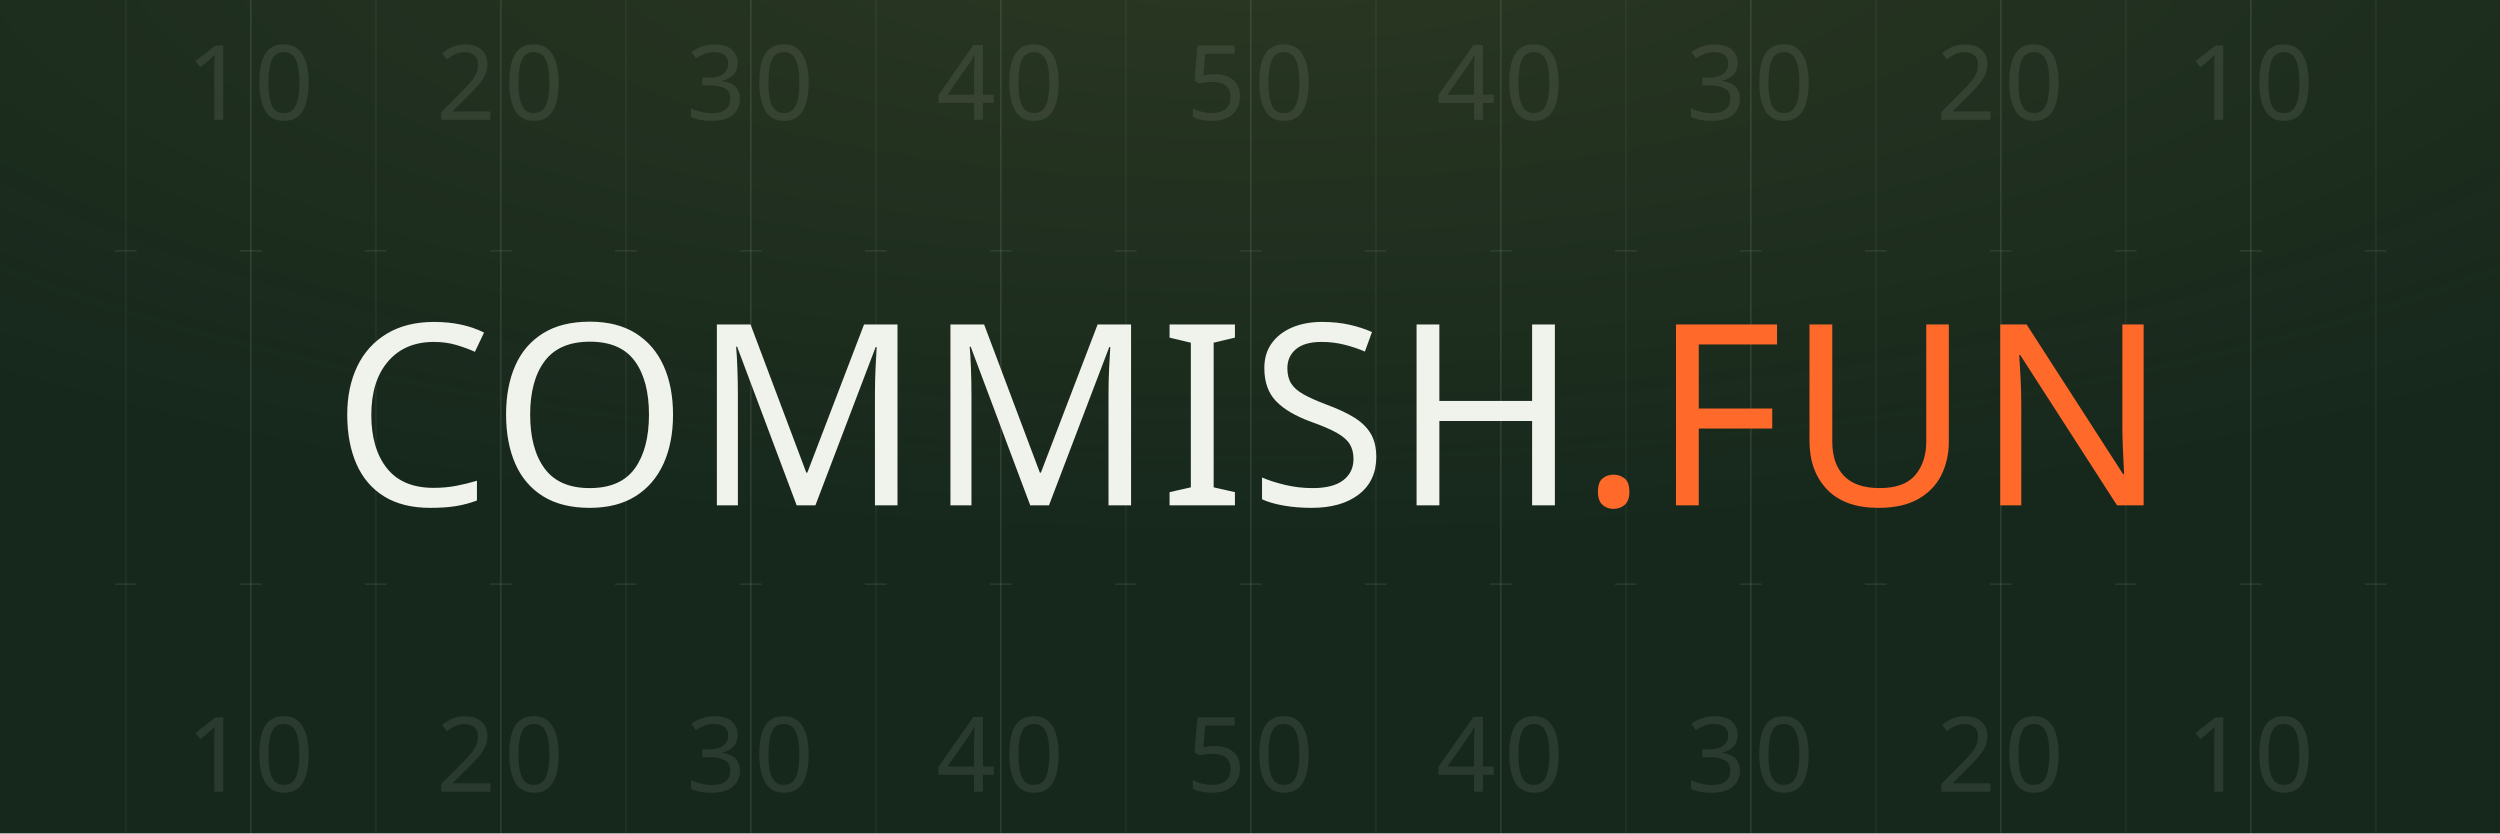
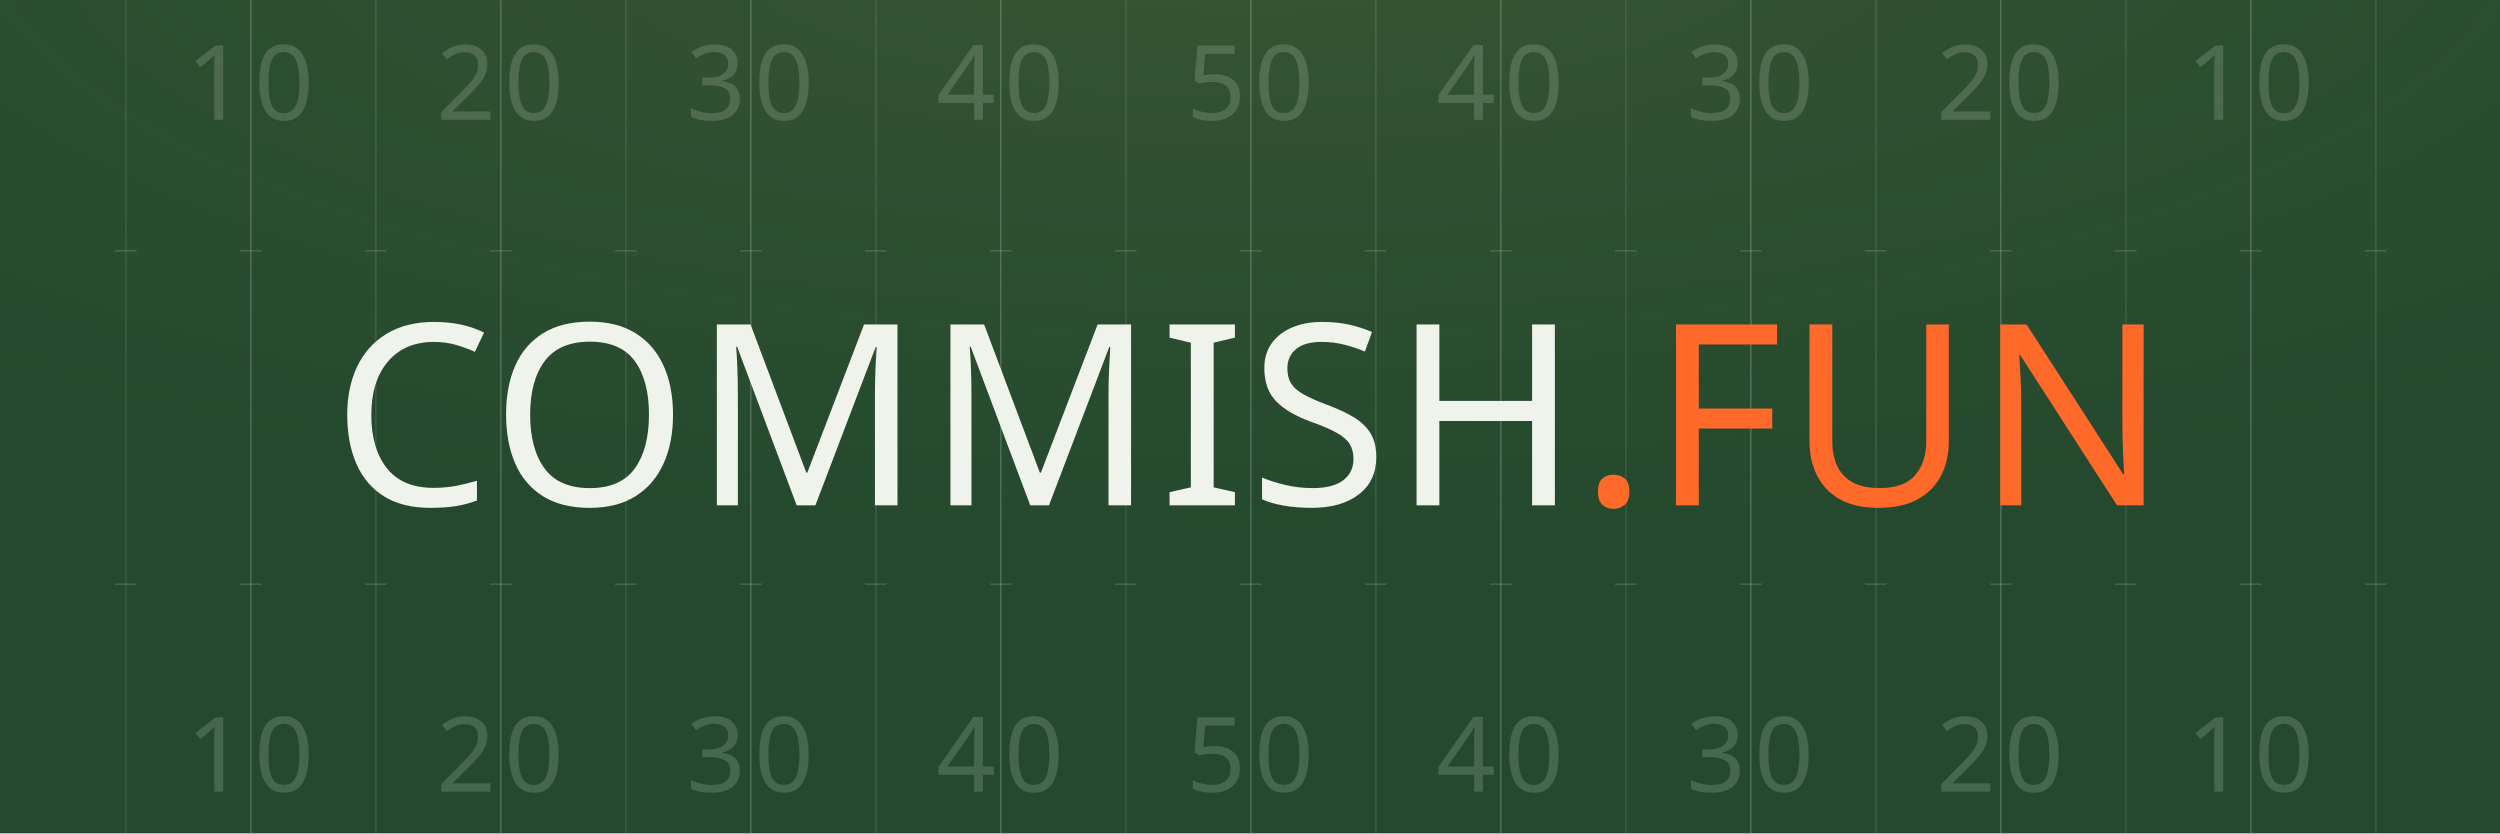
<svg xmlns="http://www.w3.org/2000/svg" viewBox="0 0 1500 500" width="1500" height="500">
  <defs>
    <radialGradient id="flood" cx="50%" cy="-10%" r="75%">
      <stop offset="0%" stop-color="#E9C258" stop-opacity="0.10" />
      <stop offset="100%" stop-color="#E9C258" stop-opacity="0" />
    </radialGradient>
  </defs>
-   <rect width="1500" height="500" fill="#16281C" />
+   <rect width="1500" height="500" fill="#24492E" />
  <rect width="1500" height="500" fill="url(#flood)" />
-   <rect x="75.0" y="0" width="1" height="500" fill="#F0F2EC" opacity="0.05" />
-   <rect x="69.0" y="150.0" width="13" height="1" fill="#F0F2EC" opacity="0.08" />
-   <rect x="69.0" y="350.0" width="13" height="1" fill="#F0F2EC" opacity="0.08" />
-   <rect x="150.0" y="0" width="1" height="500" fill="#F0F2EC" opacity="0.1" />
-   <rect x="144.0" y="150.0" width="13" height="1" fill="#F0F2EC" opacity="0.08" />
-   <rect x="144.0" y="350.0" width="13" height="1" fill="#F0F2EC" opacity="0.08" />
-   <rect x="225.0" y="0" width="1" height="500" fill="#F0F2EC" opacity="0.05" />
-   <rect x="219.0" y="150.0" width="13" height="1" fill="#F0F2EC" opacity="0.08" />
-   <rect x="219.0" y="350.0" width="13" height="1" fill="#F0F2EC" opacity="0.08" />
-   <rect x="300.0" y="0" width="1" height="500" fill="#F0F2EC" opacity="0.1" />
-   <rect x="294.0" y="150.0" width="13" height="1" fill="#F0F2EC" opacity="0.08" />
-   <rect x="294.0" y="350.0" width="13" height="1" fill="#F0F2EC" opacity="0.08" />
-   <rect x="375.0" y="0" width="1" height="500" fill="#F0F2EC" opacity="0.05" />
-   <rect x="369.0" y="150.0" width="13" height="1" fill="#F0F2EC" opacity="0.08" />
-   <rect x="369.0" y="350.0" width="13" height="1" fill="#F0F2EC" opacity="0.08" />
-   <rect x="450.0" y="0" width="1" height="500" fill="#F0F2EC" opacity="0.1" />
-   <rect x="444.0" y="150.0" width="13" height="1" fill="#F0F2EC" opacity="0.08" />
-   <rect x="444.0" y="350.0" width="13" height="1" fill="#F0F2EC" opacity="0.08" />
-   <rect x="525.0" y="0" width="1" height="500" fill="#F0F2EC" opacity="0.05" />
-   <rect x="519.0" y="150.0" width="13" height="1" fill="#F0F2EC" opacity="0.08" />
-   <rect x="519.0" y="350.0" width="13" height="1" fill="#F0F2EC" opacity="0.08" />
-   <rect x="600.0" y="0" width="1" height="500" fill="#F0F2EC" opacity="0.1" />
-   <rect x="594.0" y="150.0" width="13" height="1" fill="#F0F2EC" opacity="0.08" />
-   <rect x="594.0" y="350.0" width="13" height="1" fill="#F0F2EC" opacity="0.08" />
-   <rect x="675.0" y="0" width="1" height="500" fill="#F0F2EC" opacity="0.05" />
-   <rect x="669.0" y="150.0" width="13" height="1" fill="#F0F2EC" opacity="0.08" />
-   <rect x="669.0" y="350.0" width="13" height="1" fill="#F0F2EC" opacity="0.08" />
-   <rect x="750.0" y="0" width="1" height="500" fill="#F0F2EC" opacity="0.1" />
-   <rect x="744.0" y="150.0" width="13" height="1" fill="#F0F2EC" opacity="0.08" />
-   <rect x="744.0" y="350.0" width="13" height="1" fill="#F0F2EC" opacity="0.08" />
-   <rect x="825.0" y="0" width="1" height="500" fill="#F0F2EC" opacity="0.05" />
-   <rect x="819.0" y="150.0" width="13" height="1" fill="#F0F2EC" opacity="0.08" />
-   <rect x="819.0" y="350.0" width="13" height="1" fill="#F0F2EC" opacity="0.08" />
-   <rect x="900.0" y="0" width="1" height="500" fill="#F0F2EC" opacity="0.1" />
-   <rect x="894.0" y="150.0" width="13" height="1" fill="#F0F2EC" opacity="0.08" />
-   <rect x="894.0" y="350.0" width="13" height="1" fill="#F0F2EC" opacity="0.08" />
-   <rect x="975.0" y="0" width="1" height="500" fill="#F0F2EC" opacity="0.05" />
-   <rect x="969.0" y="150.0" width="13" height="1" fill="#F0F2EC" opacity="0.08" />
-   <rect x="969.0" y="350.0" width="13" height="1" fill="#F0F2EC" opacity="0.08" />
-   <rect x="1050.0" y="0" width="1" height="500" fill="#F0F2EC" opacity="0.1" />
-   <rect x="1044.0" y="150.0" width="13" height="1" fill="#F0F2EC" opacity="0.08" />
-   <rect x="1044.0" y="350.0" width="13" height="1" fill="#F0F2EC" opacity="0.08" />
-   <rect x="1125.0" y="0" width="1" height="500" fill="#F0F2EC" opacity="0.05" />
-   <rect x="1119.0" y="150.0" width="13" height="1" fill="#F0F2EC" opacity="0.08" />
-   <rect x="1119.0" y="350.0" width="13" height="1" fill="#F0F2EC" opacity="0.08" />
-   <rect x="1200.0" y="0" width="1" height="500" fill="#F0F2EC" opacity="0.1" />
-   <rect x="1194.0" y="150.0" width="13" height="1" fill="#F0F2EC" opacity="0.08" />
-   <rect x="1194.0" y="350.0" width="13" height="1" fill="#F0F2EC" opacity="0.08" />
-   <rect x="1275.0" y="0" width="1" height="500" fill="#F0F2EC" opacity="0.05" />
-   <rect x="1269.0" y="150.0" width="13" height="1" fill="#F0F2EC" opacity="0.08" />
-   <rect x="1269.0" y="350.0" width="13" height="1" fill="#F0F2EC" opacity="0.08" />
-   <rect x="1350.0" y="0" width="1" height="500" fill="#F0F2EC" opacity="0.1" />
-   <rect x="1344.0" y="150.0" width="13" height="1" fill="#F0F2EC" opacity="0.08" />
-   <rect x="1344.0" y="350.0" width="13" height="1" fill="#F0F2EC" opacity="0.08" />
-   <rect x="1425.0" y="0" width="1" height="500" fill="#F0F2EC" opacity="0.05" />
-   <rect x="1419.0" y="150.0" width="13" height="1" fill="#F0F2EC" opacity="0.08" />
-   <rect x="1419.0" y="350.0" width="13" height="1" fill="#F0F2EC" opacity="0.08" />
-   <text x="150.0" y="71.9" font-family="Anton" font-size="62.5" fill="#F0F2EC" opacity="0.09" text-anchor="middle" letter-spacing="5.0">10</text>
-   <text x="150.0" y="475.0" font-family="Anton" font-size="62.5" fill="#F0F2EC" opacity="0.09" text-anchor="middle" letter-spacing="5.0">10</text>
-   <text x="300.0" y="71.9" font-family="Anton" font-size="62.5" fill="#F0F2EC" opacity="0.09" text-anchor="middle" letter-spacing="5.0">20</text>
-   <text x="300.0" y="475.0" font-family="Anton" font-size="62.5" fill="#F0F2EC" opacity="0.09" text-anchor="middle" letter-spacing="5.0">20</text>
-   <text x="450.0" y="71.9" font-family="Anton" font-size="62.5" fill="#F0F2EC" opacity="0.09" text-anchor="middle" letter-spacing="5.0">30</text>
-   <text x="450.0" y="475.0" font-family="Anton" font-size="62.5" fill="#F0F2EC" opacity="0.09" text-anchor="middle" letter-spacing="5.0">30</text>
-   <text x="600.0" y="71.9" font-family="Anton" font-size="62.5" fill="#F0F2EC" opacity="0.09" text-anchor="middle" letter-spacing="5.0">40</text>
-   <text x="600.0" y="475.0" font-family="Anton" font-size="62.5" fill="#F0F2EC" opacity="0.09" text-anchor="middle" letter-spacing="5.0">40</text>
-   <text x="750.0" y="71.9" font-family="Anton" font-size="62.5" fill="#F0F2EC" opacity="0.09" text-anchor="middle" letter-spacing="5.0">50</text>
-   <text x="750.0" y="475.0" font-family="Anton" font-size="62.5" fill="#F0F2EC" opacity="0.09" text-anchor="middle" letter-spacing="5.0">50</text>
-   <text x="900.0" y="71.9" font-family="Anton" font-size="62.5" fill="#F0F2EC" opacity="0.09" text-anchor="middle" letter-spacing="5.0">40</text>
-   <text x="900.0" y="475.0" font-family="Anton" font-size="62.5" fill="#F0F2EC" opacity="0.09" text-anchor="middle" letter-spacing="5.0">40</text>
-   <text x="1050.0" y="71.9" font-family="Anton" font-size="62.5" fill="#F0F2EC" opacity="0.09" text-anchor="middle" letter-spacing="5.0">30</text>
-   <text x="1050.0" y="475.0" font-family="Anton" font-size="62.5" fill="#F0F2EC" opacity="0.09" text-anchor="middle" letter-spacing="5.0">30</text>
-   <text x="1200.0" y="71.9" font-family="Anton" font-size="62.5" fill="#F0F2EC" opacity="0.09" text-anchor="middle" letter-spacing="5.0">20</text>
-   <text x="1200.0" y="475.0" font-family="Anton" font-size="62.5" fill="#F0F2EC" opacity="0.09" text-anchor="middle" letter-spacing="5.0">20</text>
-   <text x="1350.0" y="71.9" font-family="Anton" font-size="62.5" fill="#F0F2EC" opacity="0.09" text-anchor="middle" letter-spacing="5.0">10</text>
-   <text x="1350.0" y="475.0" font-family="Anton" font-size="62.5" fill="#F0F2EC" opacity="0.09" text-anchor="middle" letter-spacing="5.0">10</text>
+   <rect x="75.0" y="0" width="1" height="500" fill="#FFFFFF" opacity="0.09" />
+   <rect x="69.0" y="150.0" width="13" height="1" fill="#FFFFFF" opacity="0.14" />
+   <rect x="69.0" y="350.0" width="13" height="1" fill="#FFFFFF" opacity="0.14" />
+   <rect x="150.0" y="0" width="1" height="500" fill="#FFFFFF" opacity="0.18" />
+   <rect x="144.0" y="150.0" width="13" height="1" fill="#FFFFFF" opacity="0.14" />
+   <rect x="144.0" y="350.0" width="13" height="1" fill="#FFFFFF" opacity="0.14" />
+   <rect x="225.0" y="0" width="1" height="500" fill="#FFFFFF" opacity="0.09" />
+   <rect x="219.0" y="150.0" width="13" height="1" fill="#FFFFFF" opacity="0.14" />
+   <rect x="219.0" y="350.0" width="13" height="1" fill="#FFFFFF" opacity="0.14" />
+   <rect x="300.0" y="0" width="1" height="500" fill="#FFFFFF" opacity="0.18" />
+   <rect x="294.0" y="150.0" width="13" height="1" fill="#FFFFFF" opacity="0.14" />
+   <rect x="294.0" y="350.0" width="13" height="1" fill="#FFFFFF" opacity="0.14" />
+   <rect x="375.0" y="0" width="1" height="500" fill="#FFFFFF" opacity="0.09" />
+   <rect x="369.0" y="150.0" width="13" height="1" fill="#FFFFFF" opacity="0.14" />
+   <rect x="369.0" y="350.0" width="13" height="1" fill="#FFFFFF" opacity="0.14" />
+   <rect x="450.0" y="0" width="1" height="500" fill="#FFFFFF" opacity="0.18" />
+   <rect x="444.0" y="150.0" width="13" height="1" fill="#FFFFFF" opacity="0.14" />
+   <rect x="444.0" y="350.0" width="13" height="1" fill="#FFFFFF" opacity="0.14" />
+   <rect x="525.0" y="0" width="1" height="500" fill="#FFFFFF" opacity="0.09" />
+   <rect x="519.0" y="150.0" width="13" height="1" fill="#FFFFFF" opacity="0.14" />
+   <rect x="519.0" y="350.0" width="13" height="1" fill="#FFFFFF" opacity="0.14" />
+   <rect x="600.0" y="0" width="1" height="500" fill="#FFFFFF" opacity="0.18" />
+   <rect x="594.0" y="150.0" width="13" height="1" fill="#FFFFFF" opacity="0.14" />
+   <rect x="594.0" y="350.0" width="13" height="1" fill="#FFFFFF" opacity="0.14" />
+   <rect x="675.0" y="0" width="1" height="500" fill="#FFFFFF" opacity="0.09" />
+   <rect x="669.0" y="150.0" width="13" height="1" fill="#FFFFFF" opacity="0.14" />
+   <rect x="669.0" y="350.0" width="13" height="1" fill="#FFFFFF" opacity="0.14" />
+   <rect x="750.0" y="0" width="1" height="500" fill="#FFFFFF" opacity="0.18" />
+   <rect x="744.0" y="150.0" width="13" height="1" fill="#FFFFFF" opacity="0.14" />
+   <rect x="744.0" y="350.0" width="13" height="1" fill="#FFFFFF" opacity="0.14" />
+   <rect x="825.0" y="0" width="1" height="500" fill="#FFFFFF" opacity="0.09" />
+   <rect x="819.0" y="150.0" width="13" height="1" fill="#FFFFFF" opacity="0.14" />
+   <rect x="819.0" y="350.0" width="13" height="1" fill="#FFFFFF" opacity="0.14" />
+   <rect x="900.0" y="0" width="1" height="500" fill="#FFFFFF" opacity="0.18" />
+   <rect x="894.0" y="150.0" width="13" height="1" fill="#FFFFFF" opacity="0.14" />
+   <rect x="894.0" y="350.0" width="13" height="1" fill="#FFFFFF" opacity="0.14" />
+   <rect x="975.0" y="0" width="1" height="500" fill="#FFFFFF" opacity="0.09" />
+   <rect x="969.0" y="150.0" width="13" height="1" fill="#FFFFFF" opacity="0.14" />
+   <rect x="969.0" y="350.0" width="13" height="1" fill="#FFFFFF" opacity="0.14" />
+   <rect x="1050.0" y="0" width="1" height="500" fill="#FFFFFF" opacity="0.18" />
+   <rect x="1044.0" y="150.0" width="13" height="1" fill="#FFFFFF" opacity="0.14" />
+   <rect x="1044.0" y="350.0" width="13" height="1" fill="#FFFFFF" opacity="0.14" />
+   <rect x="1125.0" y="0" width="1" height="500" fill="#FFFFFF" opacity="0.09" />
+   <rect x="1119.0" y="150.0" width="13" height="1" fill="#FFFFFF" opacity="0.14" />
+   <rect x="1119.0" y="350.0" width="13" height="1" fill="#FFFFFF" opacity="0.14" />
+   <rect x="1200.0" y="0" width="1" height="500" fill="#FFFFFF" opacity="0.18" />
+   <rect x="1194.0" y="150.0" width="13" height="1" fill="#FFFFFF" opacity="0.14" />
+   <rect x="1194.0" y="350.0" width="13" height="1" fill="#FFFFFF" opacity="0.14" />
+   <rect x="1275.0" y="0" width="1" height="500" fill="#FFFFFF" opacity="0.09" />
+   <rect x="1269.0" y="150.0" width="13" height="1" fill="#FFFFFF" opacity="0.14" />
+   <rect x="1269.0" y="350.0" width="13" height="1" fill="#FFFFFF" opacity="0.14" />
+   <rect x="1350.0" y="0" width="1" height="500" fill="#FFFFFF" opacity="0.18" />
+   <rect x="1344.0" y="150.0" width="13" height="1" fill="#FFFFFF" opacity="0.14" />
+   <rect x="1344.0" y="350.0" width="13" height="1" fill="#FFFFFF" opacity="0.14" />
+   <rect x="1425.0" y="0" width="1" height="500" fill="#FFFFFF" opacity="0.09" />
+   <rect x="1419.0" y="150.0" width="13" height="1" fill="#FFFFFF" opacity="0.14" />
+   <rect x="1419.0" y="350.0" width="13" height="1" fill="#FFFFFF" opacity="0.14" />
+   <text x="150.0" y="71.9" font-family="Anton" font-size="62.5" fill="#FFFFFF" opacity="0.16" text-anchor="middle" letter-spacing="5.0">10</text>
+   <text x="150.0" y="475.0" font-family="Anton" font-size="62.5" fill="#FFFFFF" opacity="0.16" text-anchor="middle" letter-spacing="5.0">10</text>
+   <text x="300.0" y="71.9" font-family="Anton" font-size="62.5" fill="#FFFFFF" opacity="0.16" text-anchor="middle" letter-spacing="5.0">20</text>
+   <text x="300.0" y="475.0" font-family="Anton" font-size="62.5" fill="#FFFFFF" opacity="0.16" text-anchor="middle" letter-spacing="5.0">20</text>
+   <text x="450.0" y="71.9" font-family="Anton" font-size="62.5" fill="#FFFFFF" opacity="0.16" text-anchor="middle" letter-spacing="5.0">30</text>
+   <text x="450.0" y="475.0" font-family="Anton" font-size="62.5" fill="#FFFFFF" opacity="0.16" text-anchor="middle" letter-spacing="5.0">30</text>
+   <text x="600.0" y="71.9" font-family="Anton" font-size="62.5" fill="#FFFFFF" opacity="0.16" text-anchor="middle" letter-spacing="5.0">40</text>
+   <text x="600.0" y="475.0" font-family="Anton" font-size="62.5" fill="#FFFFFF" opacity="0.16" text-anchor="middle" letter-spacing="5.0">40</text>
+   <text x="750.0" y="71.9" font-family="Anton" font-size="62.5" fill="#FFFFFF" opacity="0.16" text-anchor="middle" letter-spacing="5.0">50</text>
+   <text x="750.0" y="475.0" font-family="Anton" font-size="62.5" fill="#FFFFFF" opacity="0.16" text-anchor="middle" letter-spacing="5.0">50</text>
+   <text x="900.0" y="71.9" font-family="Anton" font-size="62.5" fill="#FFFFFF" opacity="0.16" text-anchor="middle" letter-spacing="5.0">40</text>
+   <text x="900.0" y="475.0" font-family="Anton" font-size="62.5" fill="#FFFFFF" opacity="0.16" text-anchor="middle" letter-spacing="5.0">40</text>
+   <text x="1050.0" y="71.9" font-family="Anton" font-size="62.5" fill="#FFFFFF" opacity="0.16" text-anchor="middle" letter-spacing="5.0">30</text>
+   <text x="1050.0" y="475.0" font-family="Anton" font-size="62.5" fill="#FFFFFF" opacity="0.16" text-anchor="middle" letter-spacing="5.0">30</text>
+   <text x="1200.0" y="71.9" font-family="Anton" font-size="62.5" fill="#FFFFFF" opacity="0.16" text-anchor="middle" letter-spacing="5.0">20</text>
+   <text x="1200.0" y="475.0" font-family="Anton" font-size="62.5" fill="#FFFFFF" opacity="0.16" text-anchor="middle" letter-spacing="5.0">20</text>
+   <text x="1350.0" y="71.9" font-family="Anton" font-size="62.5" fill="#FFFFFF" opacity="0.16" text-anchor="middle" letter-spacing="5.0">10</text>
+   <text x="1350.0" y="475.0" font-family="Anton" font-size="62.5" fill="#FFFFFF" opacity="0.16" text-anchor="middle" letter-spacing="5.0">10</text>
  <text x="750" y="303.2" text-anchor="middle" font-family="Anton" font-size="152" letter-spacing="2.28" fill="#F0F2EC">COMMISH<tspan fill="#FF6A2B">.FUN</tspan>
  </text>
</svg>
